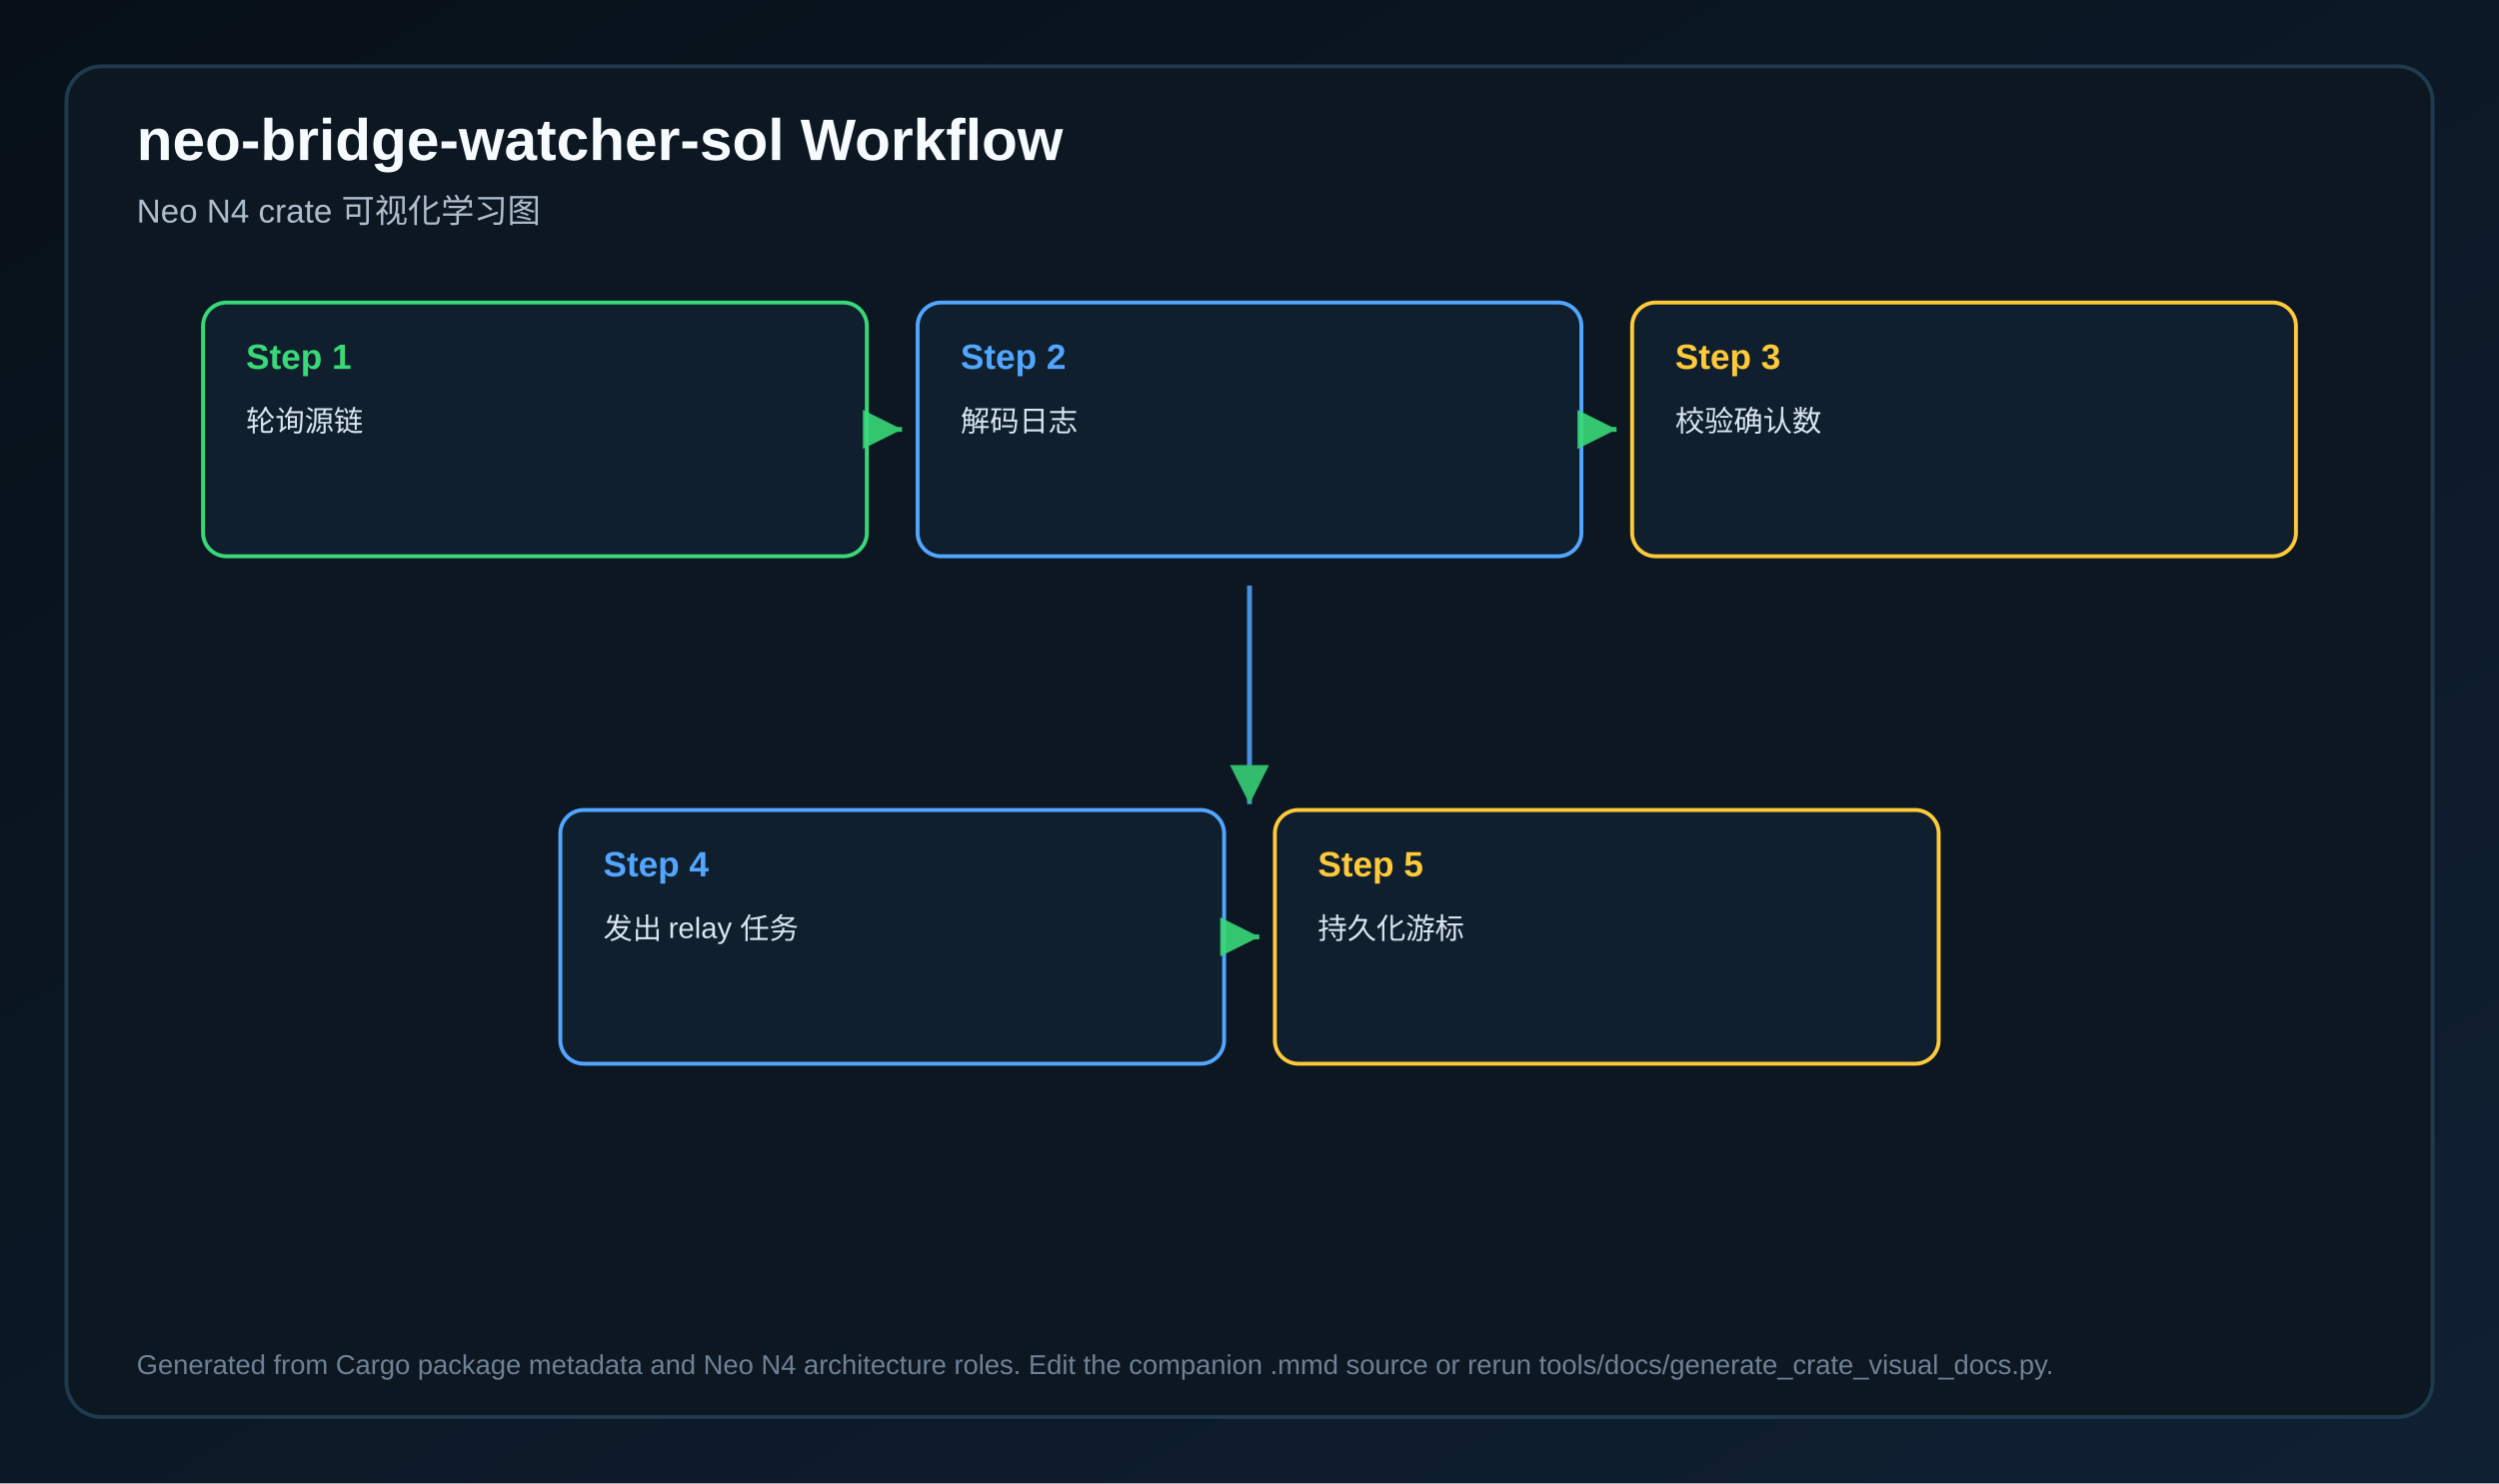
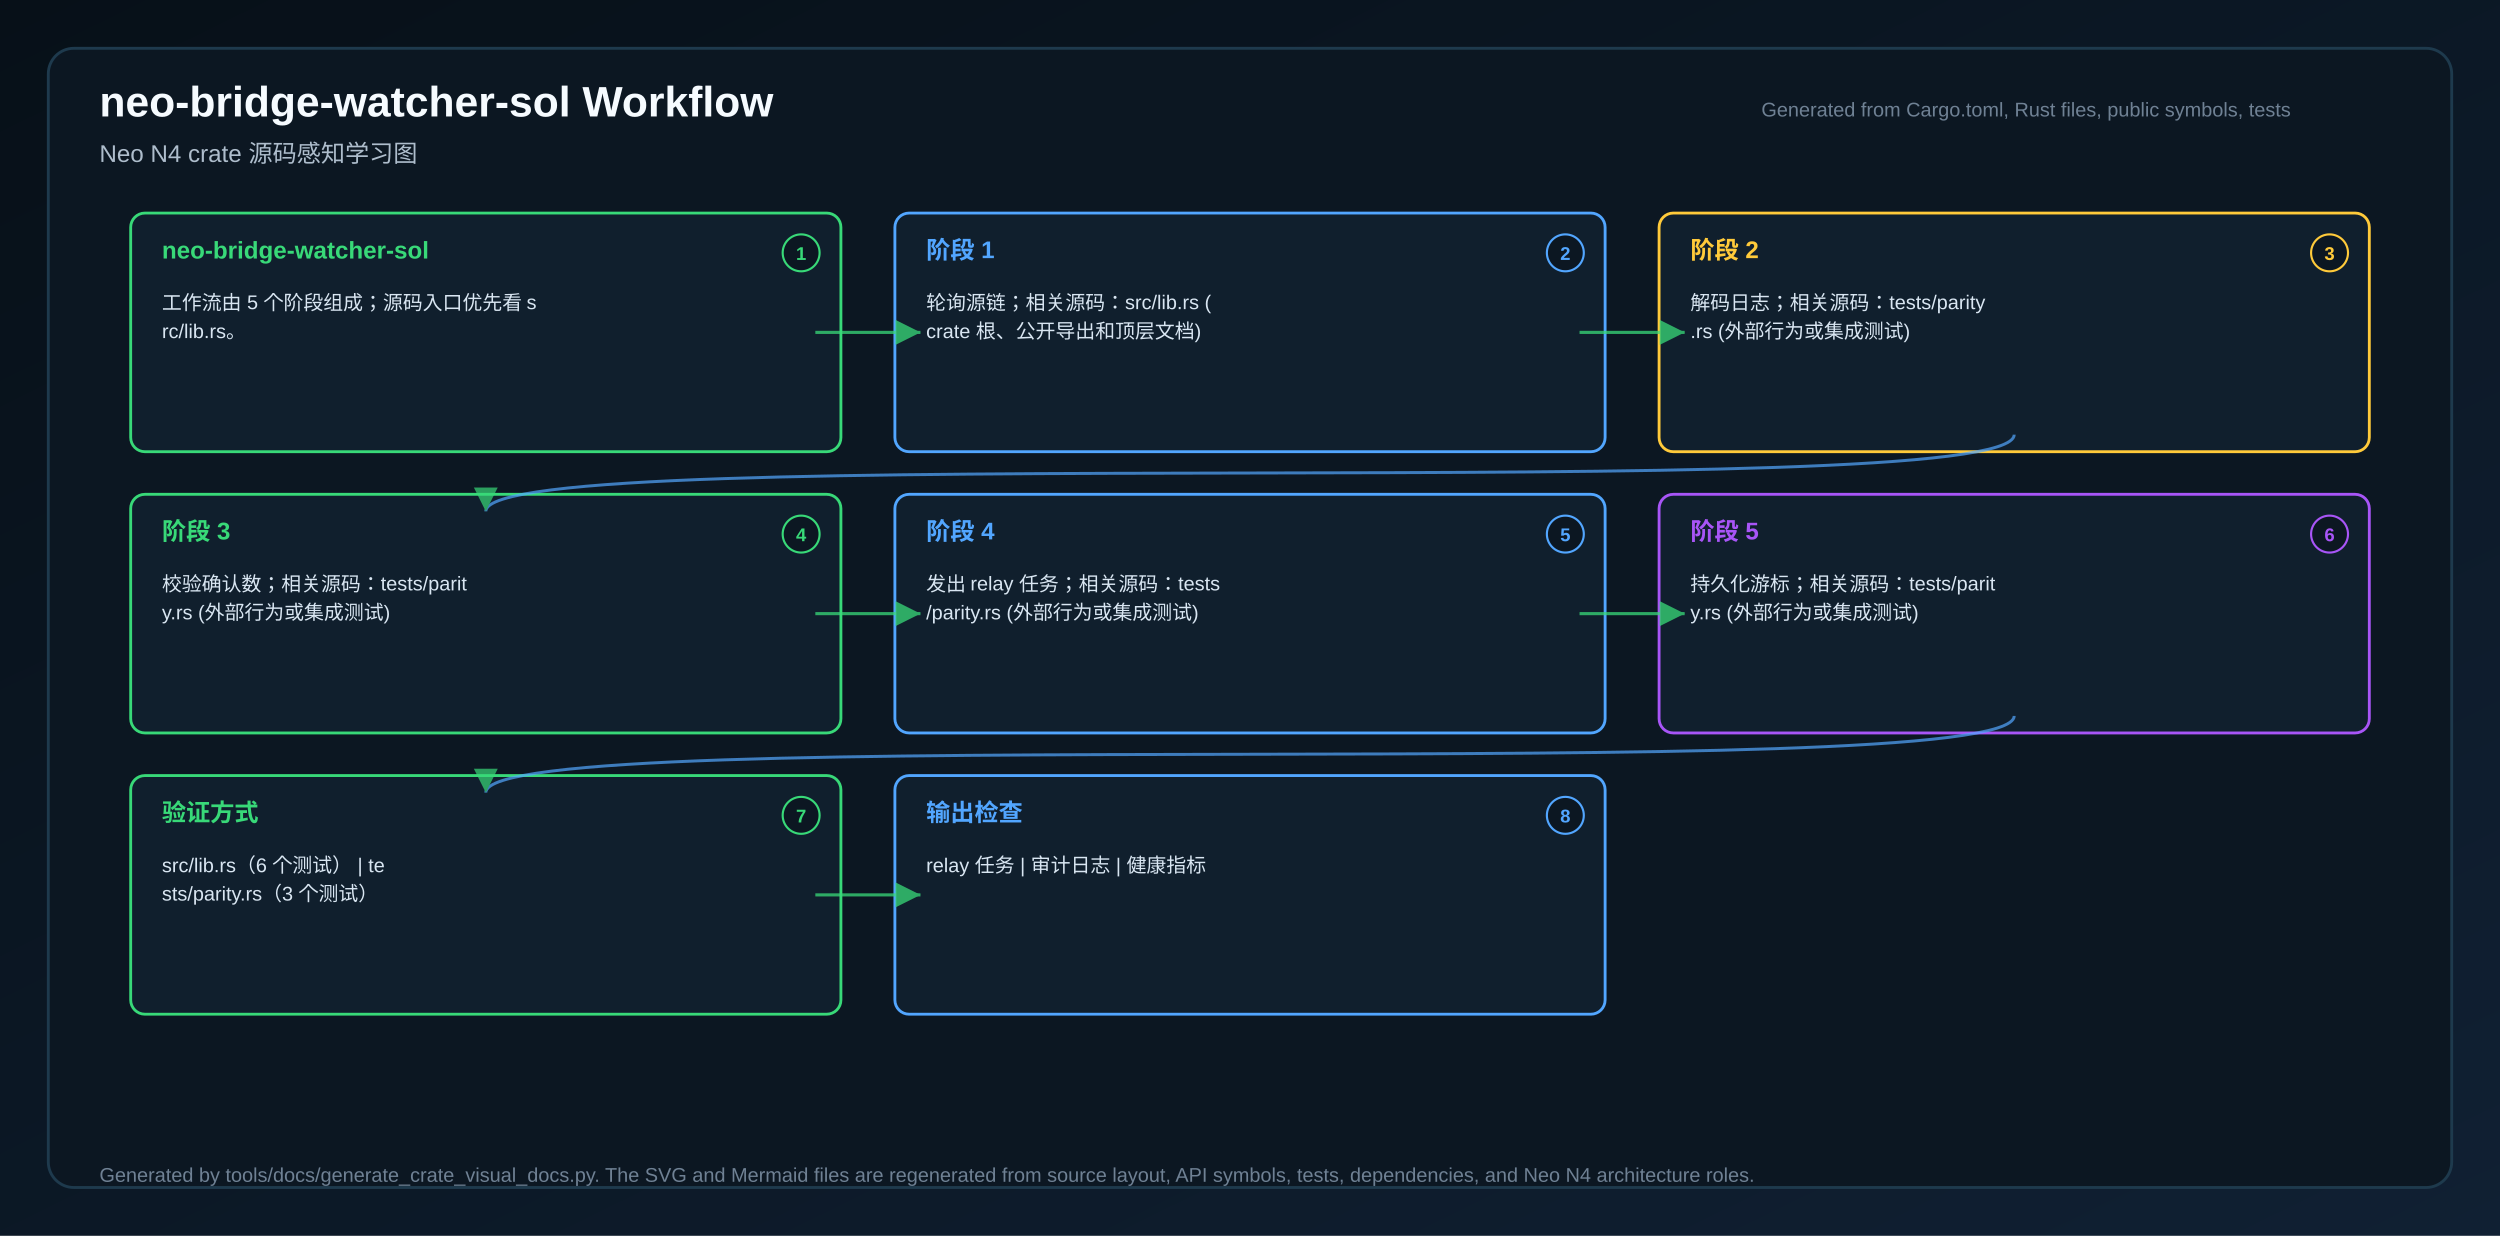
- <svg xmlns="http://www.w3.org/2000/svg" width="1280" height="760" viewBox="0 0 1280 760" role="img" aria-label="neo-bridge-watcher-sol Workflow">
+ <svg xmlns="http://www.w3.org/2000/svg" width="1760" height="870" viewBox="0 0 1760 870" role="img" aria-label="neo-bridge-watcher-sol Workflow">
  <defs>
    <linearGradient id="bg" x1="0" x2="1" y1="0" y2="1">
      <stop offset="0" stop-color="#071018" />
      <stop offset="1" stop-color="#102033" />
    </linearGradient>
    <marker id="arrow" markerWidth="12" markerHeight="12" refX="10" refY="6" orient="auto">
      <path d="M2,2 L10,6 L2,10 Z" fill="#38d978" />
    </marker>
  </defs>
-   <rect x="0" y="0" width="1280" height="760" fill="url(#bg)" />
-   <rect x="34" y="34" width="1212" height="692" rx="18" fill="#0c1722" stroke="#1e3a4d" stroke-width="2" />
+   <rect x="0" y="0" width="1760" height="870" fill="url(#bg)" />
+   <rect x="34" y="34" width="1692" height="802" rx="18" fill="#0c1722" stroke="#1e3a4d" stroke-width="2" />
  <text x="70" y="82" fill="#f6fbff" font-size="30" font-family="Segoe UI, Arial, sans-serif" font-weight="700">neo-bridge-watcher-sol Workflow</text>
-   <text x="70" y="114" fill="#aebdcc" font-size="17" font-family="Segoe UI, Arial, sans-serif">Neo N4 crate 可视化学习图</text>
-   <rect x="104" y="155" width="340" height="130" rx="12" fill="#101f2d" stroke="#38d978" stroke-width="2" />
-   <text x="126" y="189" fill="#38d978" font-size="18" font-family="Segoe UI, Arial, sans-serif" font-weight="700">Step 1</text>
-   <text x="126" y="221" fill="#d9e6f2" font-size="15" font-family="Segoe UI, Arial, sans-serif">轮询源链</text>
-   <rect x="470" y="155" width="340" height="130" rx="12" fill="#101f2d" stroke="#52a6ff" stroke-width="2" />
-   <text x="492" y="189" fill="#52a6ff" font-size="18" font-family="Segoe UI, Arial, sans-serif" font-weight="700">Step 2</text>
-   <text x="492" y="221" fill="#d9e6f2" font-size="15" font-family="Segoe UI, Arial, sans-serif">解码日志</text>
-   <line x1="452" y1="220" x2="462" y2="220" stroke="#38d978" stroke-width="2.5" marker-end="url(#arrow)" opacity="0.9" />
-   <rect x="836" y="155" width="340" height="130" rx="12" fill="#101f2d" stroke="#ffca3a" stroke-width="2" />
-   <text x="858" y="189" fill="#ffca3a" font-size="18" font-family="Segoe UI, Arial, sans-serif" font-weight="700">Step 3</text>
-   <text x="858" y="221" fill="#d9e6f2" font-size="15" font-family="Segoe UI, Arial, sans-serif">校验确认数</text>
-   <line x1="818" y1="220" x2="828" y2="220" stroke="#38d978" stroke-width="2.5" marker-end="url(#arrow)" opacity="0.9" />
-   <rect x="287" y="415" width="340" height="130" rx="12" fill="#101f2d" stroke="#52a6ff" stroke-width="2" />
-   <text x="309" y="449" fill="#52a6ff" font-size="18" font-family="Segoe UI, Arial, sans-serif" font-weight="700">Step 4</text>
-   <text x="309" y="481" fill="#d9e6f2" font-size="15" font-family="Segoe UI, Arial, sans-serif">发出 relay 任务</text>
-   <rect x="653" y="415" width="340" height="130" rx="12" fill="#101f2d" stroke="#ffca3a" stroke-width="2" />
-   <text x="675" y="449" fill="#ffca3a" font-size="18" font-family="Segoe UI, Arial, sans-serif" font-weight="700">Step 5</text>
-   <text x="675" y="481" fill="#d9e6f2" font-size="15" font-family="Segoe UI, Arial, sans-serif">持久化游标</text>
-   <line x1="635" y1="480" x2="645" y2="480" stroke="#38d978" stroke-width="2.5" marker-end="url(#arrow)" opacity="0.9" />
-   <path d="M640 300 C640 350 640 370 640 412" stroke="#52a6ff" stroke-width="2.5" fill="none" marker-end="url(#arrow)" opacity="0.85" />
-   <text x="70" y="704" fill="#6f8194" font-size="14" font-family="Segoe UI, Arial, sans-serif">Generated from Cargo package metadata and Neo N4 architecture roles. Edit the companion .mmd source or rerun tools/docs/generate_crate_visual_docs.py.</text>
+   <text x="70" y="114" fill="#aebdcc" font-size="17" font-family="Segoe UI, Arial, sans-serif">Neo N4 crate 源码感知学习图</text>
+   <text x="1240" y="82" fill="#6f8194" font-size="14" font-family="Segoe UI, Arial, sans-serif">Generated from Cargo.toml, Rust files, public symbols, tests</text>
+   <rect x="92" y="150" width="500" height="168" rx="10" fill="#101f2d" stroke="#38d978" stroke-width="2" />
+   <circle cx="564" cy="178" r="13" fill="#0c1722" stroke="#38d978" stroke-width="1.5" />
+   <text x="564" y="183" text-anchor="middle" fill="#38d978" font-size="13" font-family="Segoe UI, Arial, sans-serif" font-weight="700">1</text>
+   <text x="114" y="182" fill="#38d978" font-size="17" font-family="Segoe UI, Arial, sans-serif" font-weight="700">neo-bridge-watcher-sol</text>
+   <text x="114" y="218" fill="#d9e6f2" font-size="14" font-family="Segoe UI, Arial, sans-serif">工作流由 5 个阶段组成；源码入口优先看 s</text>
+   <text x="114" y="238" fill="#d9e6f2" font-size="14" font-family="Segoe UI, Arial, sans-serif">rc/lib.rs。</text>
+   <rect x="630" y="150" width="500" height="168" rx="10" fill="#101f2d" stroke="#52a6ff" stroke-width="2" />
+   <circle cx="1102" cy="178" r="13" fill="#0c1722" stroke="#52a6ff" stroke-width="1.5" />
+   <text x="1102" y="183" text-anchor="middle" fill="#52a6ff" font-size="13" font-family="Segoe UI, Arial, sans-serif" font-weight="700">2</text>
+   <text x="652" y="182" fill="#52a6ff" font-size="17" font-family="Segoe UI, Arial, sans-serif" font-weight="700">阶段 1</text>
+   <text x="652" y="218" fill="#d9e6f2" font-size="14" font-family="Segoe UI, Arial, sans-serif">轮询源链；相关源码：src/lib.rs (</text>
+   <text x="652" y="238" fill="#d9e6f2" font-size="14" font-family="Segoe UI, Arial, sans-serif">crate 根、公开导出和顶层文档)</text>
+   <rect x="1168" y="150" width="500" height="168" rx="10" fill="#101f2d" stroke="#ffca3a" stroke-width="2" />
+   <circle cx="1640" cy="178" r="13" fill="#0c1722" stroke="#ffca3a" stroke-width="1.5" />
+   <text x="1640" y="183" text-anchor="middle" fill="#ffca3a" font-size="13" font-family="Segoe UI, Arial, sans-serif" font-weight="700">3</text>
+   <text x="1190" y="182" fill="#ffca3a" font-size="17" font-family="Segoe UI, Arial, sans-serif" font-weight="700">阶段 2</text>
+   <text x="1190" y="218" fill="#d9e6f2" font-size="14" font-family="Segoe UI, Arial, sans-serif">解码日志；相关源码：tests/parity</text>
+   <text x="1190" y="238" fill="#d9e6f2" font-size="14" font-family="Segoe UI, Arial, sans-serif">.rs (外部行为或集成测试)</text>
+   <rect x="92" y="348" width="500" height="168" rx="10" fill="#101f2d" stroke="#38d978" stroke-width="2" />
+   <circle cx="564" cy="376" r="13" fill="#0c1722" stroke="#38d978" stroke-width="1.5" />
+   <text x="564" y="381" text-anchor="middle" fill="#38d978" font-size="13" font-family="Segoe UI, Arial, sans-serif" font-weight="700">4</text>
+   <text x="114" y="380" fill="#38d978" font-size="17" font-family="Segoe UI, Arial, sans-serif" font-weight="700">阶段 3</text>
+   <text x="114" y="416" fill="#d9e6f2" font-size="14" font-family="Segoe UI, Arial, sans-serif">校验确认数；相关源码：tests/parit</text>
+   <text x="114" y="436" fill="#d9e6f2" font-size="14" font-family="Segoe UI, Arial, sans-serif">y.rs (外部行为或集成测试)</text>
+   <rect x="630" y="348" width="500" height="168" rx="10" fill="#101f2d" stroke="#52a6ff" stroke-width="2" />
+   <circle cx="1102" cy="376" r="13" fill="#0c1722" stroke="#52a6ff" stroke-width="1.5" />
+   <text x="1102" y="381" text-anchor="middle" fill="#52a6ff" font-size="13" font-family="Segoe UI, Arial, sans-serif" font-weight="700">5</text>
+   <text x="652" y="380" fill="#52a6ff" font-size="17" font-family="Segoe UI, Arial, sans-serif" font-weight="700">阶段 4</text>
+   <text x="652" y="416" fill="#d9e6f2" font-size="14" font-family="Segoe UI, Arial, sans-serif">发出 relay 任务；相关源码：tests</text>
+   <text x="652" y="436" fill="#d9e6f2" font-size="14" font-family="Segoe UI, Arial, sans-serif">/parity.rs (外部行为或集成测试)</text>
+   <rect x="1168" y="348" width="500" height="168" rx="10" fill="#101f2d" stroke="#a855f7" stroke-width="2" />
+   <circle cx="1640" cy="376" r="13" fill="#0c1722" stroke="#a855f7" stroke-width="1.5" />
+   <text x="1640" y="381" text-anchor="middle" fill="#a855f7" font-size="13" font-family="Segoe UI, Arial, sans-serif" font-weight="700">6</text>
+   <text x="1190" y="380" fill="#a855f7" font-size="17" font-family="Segoe UI, Arial, sans-serif" font-weight="700">阶段 5</text>
+   <text x="1190" y="416" fill="#d9e6f2" font-size="14" font-family="Segoe UI, Arial, sans-serif">持久化游标；相关源码：tests/parit</text>
+   <text x="1190" y="436" fill="#d9e6f2" font-size="14" font-family="Segoe UI, Arial, sans-serif">y.rs (外部行为或集成测试)</text>
+   <rect x="92" y="546" width="500" height="168" rx="10" fill="#101f2d" stroke="#38d978" stroke-width="2" />
+   <circle cx="564" cy="574" r="13" fill="#0c1722" stroke="#38d978" stroke-width="1.5" />
+   <text x="564" y="579" text-anchor="middle" fill="#38d978" font-size="13" font-family="Segoe UI, Arial, sans-serif" font-weight="700">7</text>
+   <text x="114" y="578" fill="#38d978" font-size="17" font-family="Segoe UI, Arial, sans-serif" font-weight="700">验证方式</text>
+   <text x="114" y="614" fill="#d9e6f2" font-size="14" font-family="Segoe UI, Arial, sans-serif">src/lib.rs（6 个测试） | te</text>
+   <text x="114" y="634" fill="#d9e6f2" font-size="14" font-family="Segoe UI, Arial, sans-serif">sts/parity.rs（3 个测试）</text>
+   <rect x="630" y="546" width="500" height="168" rx="10" fill="#101f2d" stroke="#52a6ff" stroke-width="2" />
+   <circle cx="1102" cy="574" r="13" fill="#0c1722" stroke="#52a6ff" stroke-width="1.5" />
+   <text x="1102" y="579" text-anchor="middle" fill="#52a6ff" font-size="13" font-family="Segoe UI, Arial, sans-serif" font-weight="700">8</text>
+   <text x="652" y="578" fill="#52a6ff" font-size="17" font-family="Segoe UI, Arial, sans-serif" font-weight="700">输出检查</text>
+   <text x="652" y="614" fill="#d9e6f2" font-size="14" font-family="Segoe UI, Arial, sans-serif">relay 任务 | 审计日志 | 健康指标</text>
+   <line x1="574" y1="234" x2="648" y2="234" stroke="#38d978" stroke-width="2.2" marker-end="url(#arrow)" opacity="0.75" />
+   <line x1="1112" y1="234" x2="1186" y2="234" stroke="#38d978" stroke-width="2.2" marker-end="url(#arrow)" opacity="0.75" />
+   <line x1="574" y1="432" x2="648" y2="432" stroke="#38d978" stroke-width="2.2" marker-end="url(#arrow)" opacity="0.75" />
+   <line x1="1112" y1="432" x2="1186" y2="432" stroke="#38d978" stroke-width="2.2" marker-end="url(#arrow)" opacity="0.75" />
+   <line x1="574" y1="630" x2="648" y2="630" stroke="#38d978" stroke-width="2.2" marker-end="url(#arrow)" opacity="0.75" />
+   <path d="M1418 306 C1418 358, 342 308, 342 360" stroke="#52a6ff" stroke-width="2.1" fill="none" marker-end="url(#arrow)" opacity="0.7" />
+   <path d="M1418 504 C1418 556, 342 506, 342 558" stroke="#52a6ff" stroke-width="2.1" fill="none" marker-end="url(#arrow)" opacity="0.7" />
+   <text x="70" y="832" fill="#6f8194" font-size="14" font-family="Segoe UI, Arial, sans-serif">Generated by tools/docs/generate_crate_visual_docs.py. The SVG and Mermaid files are regenerated from source layout, API symbols, tests, dependencies, and Neo N4 architecture roles.</text>
</svg>
